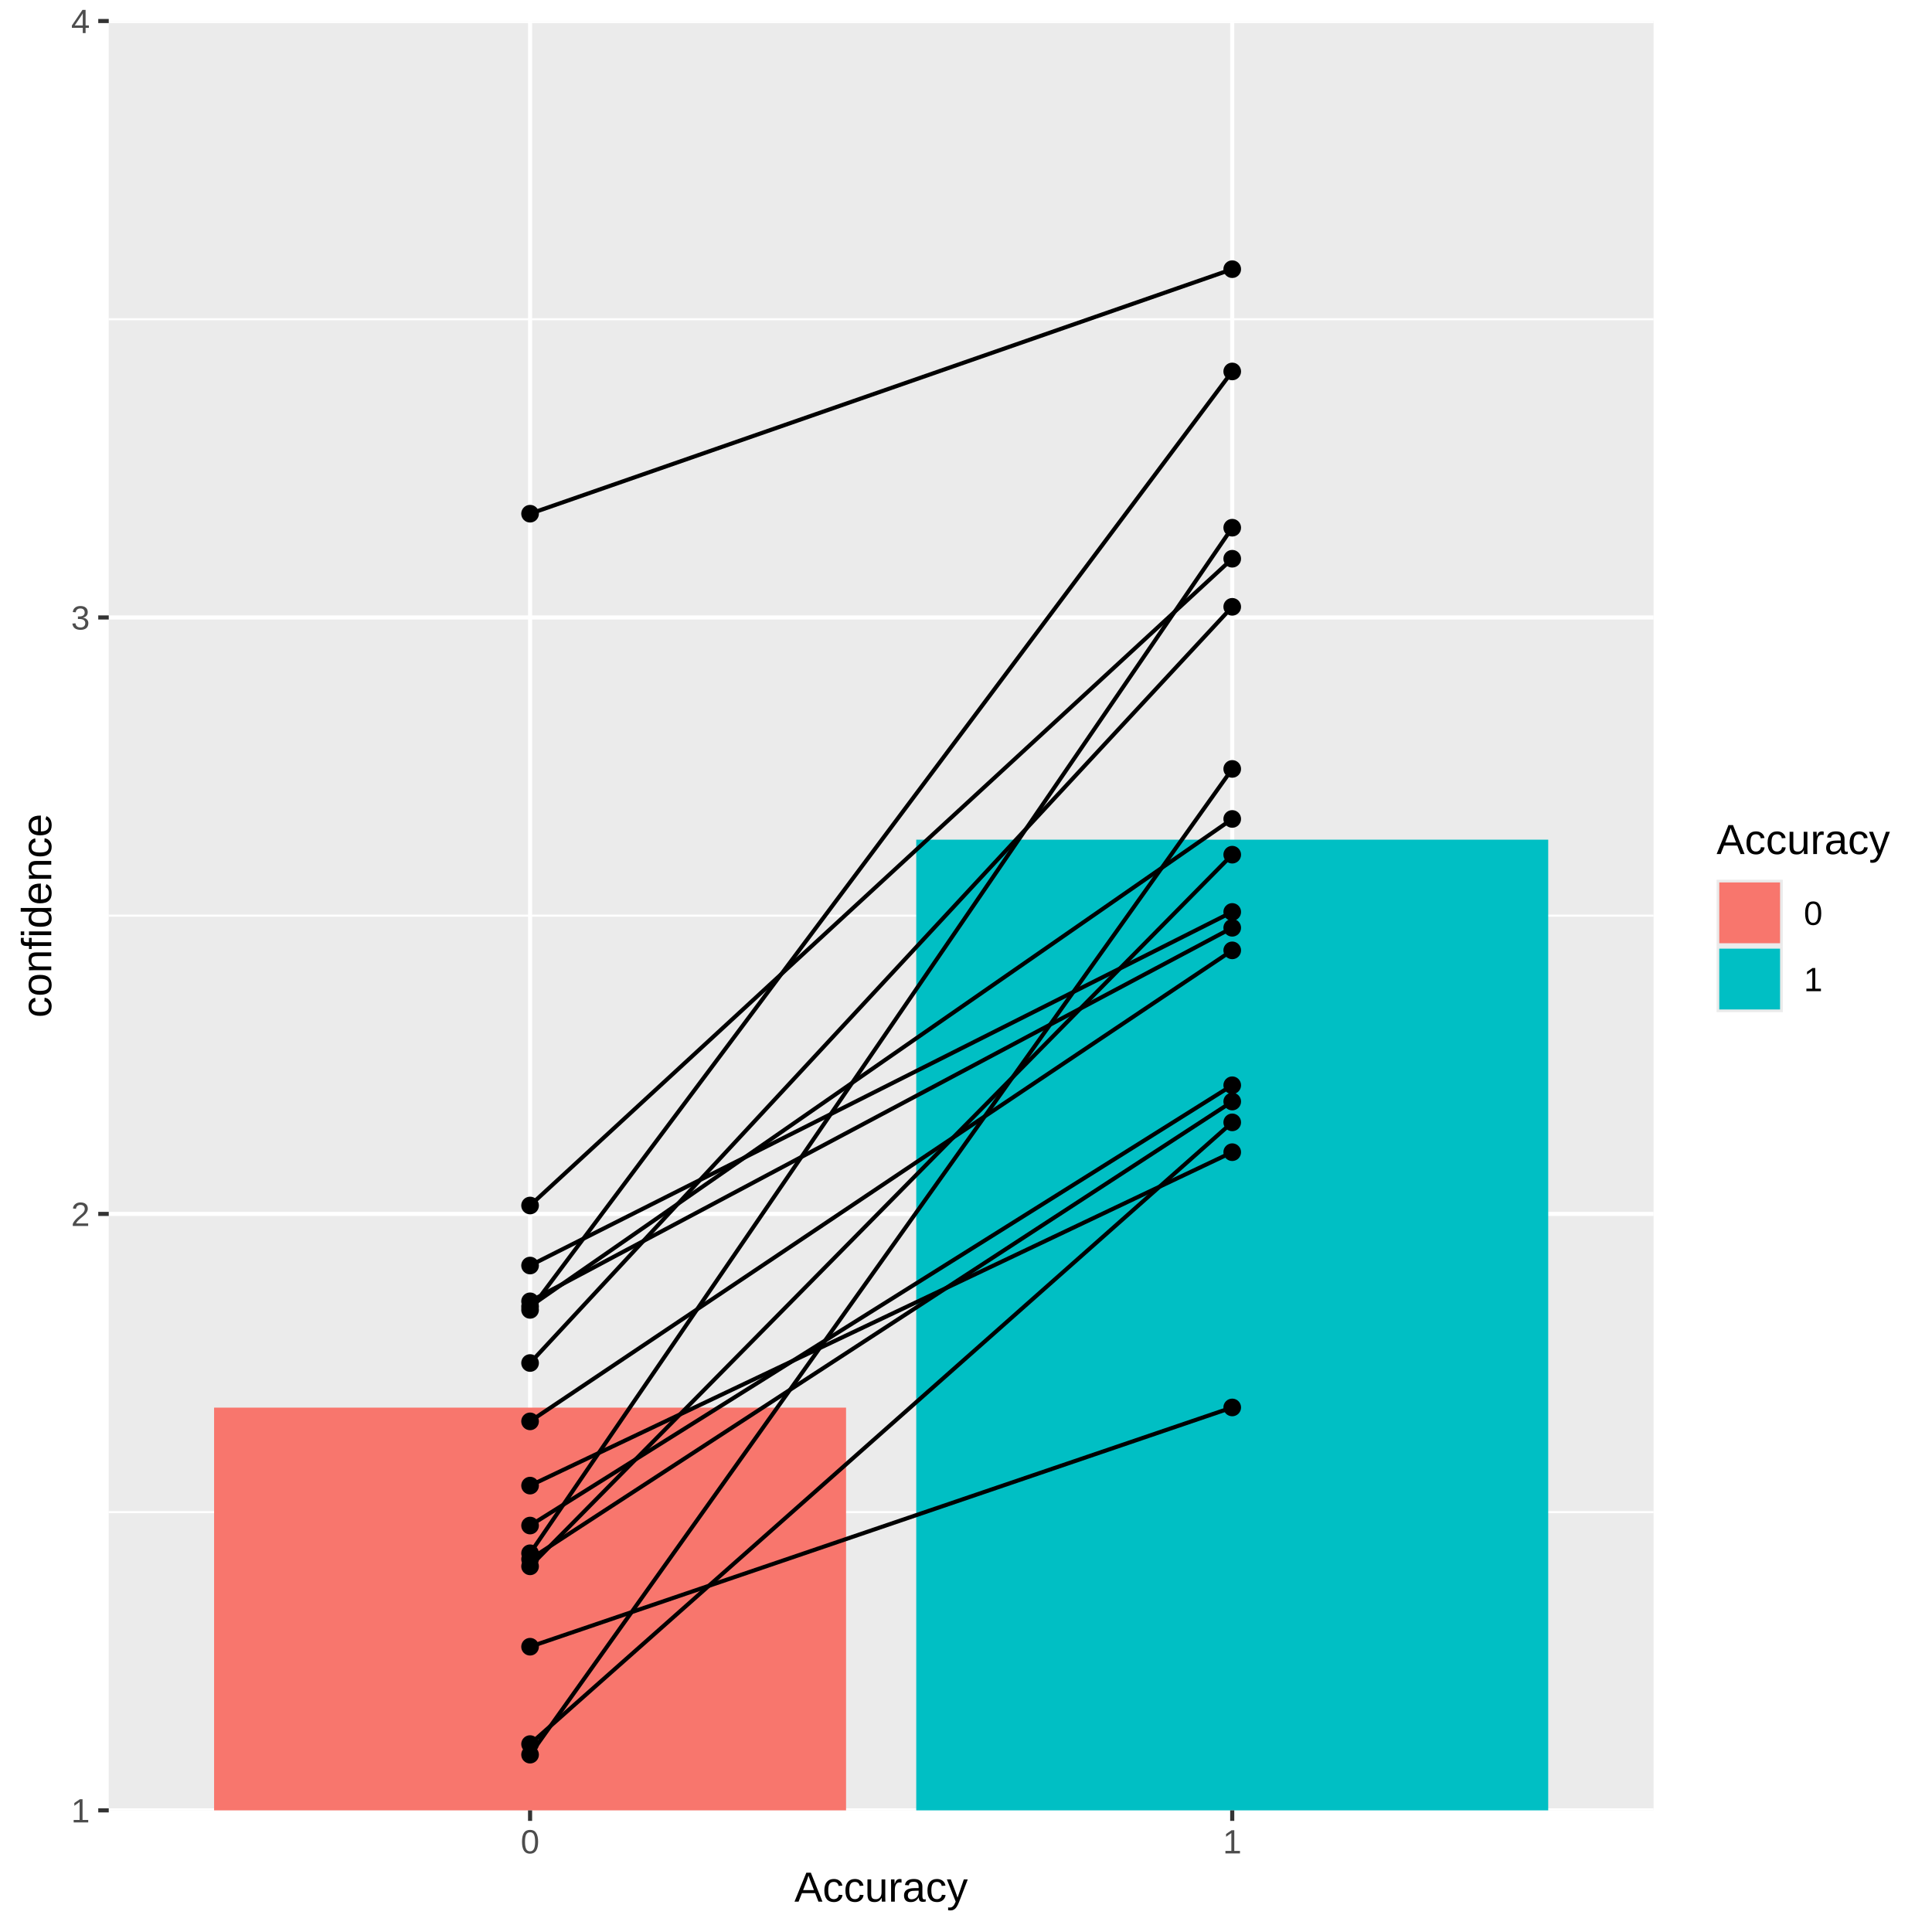
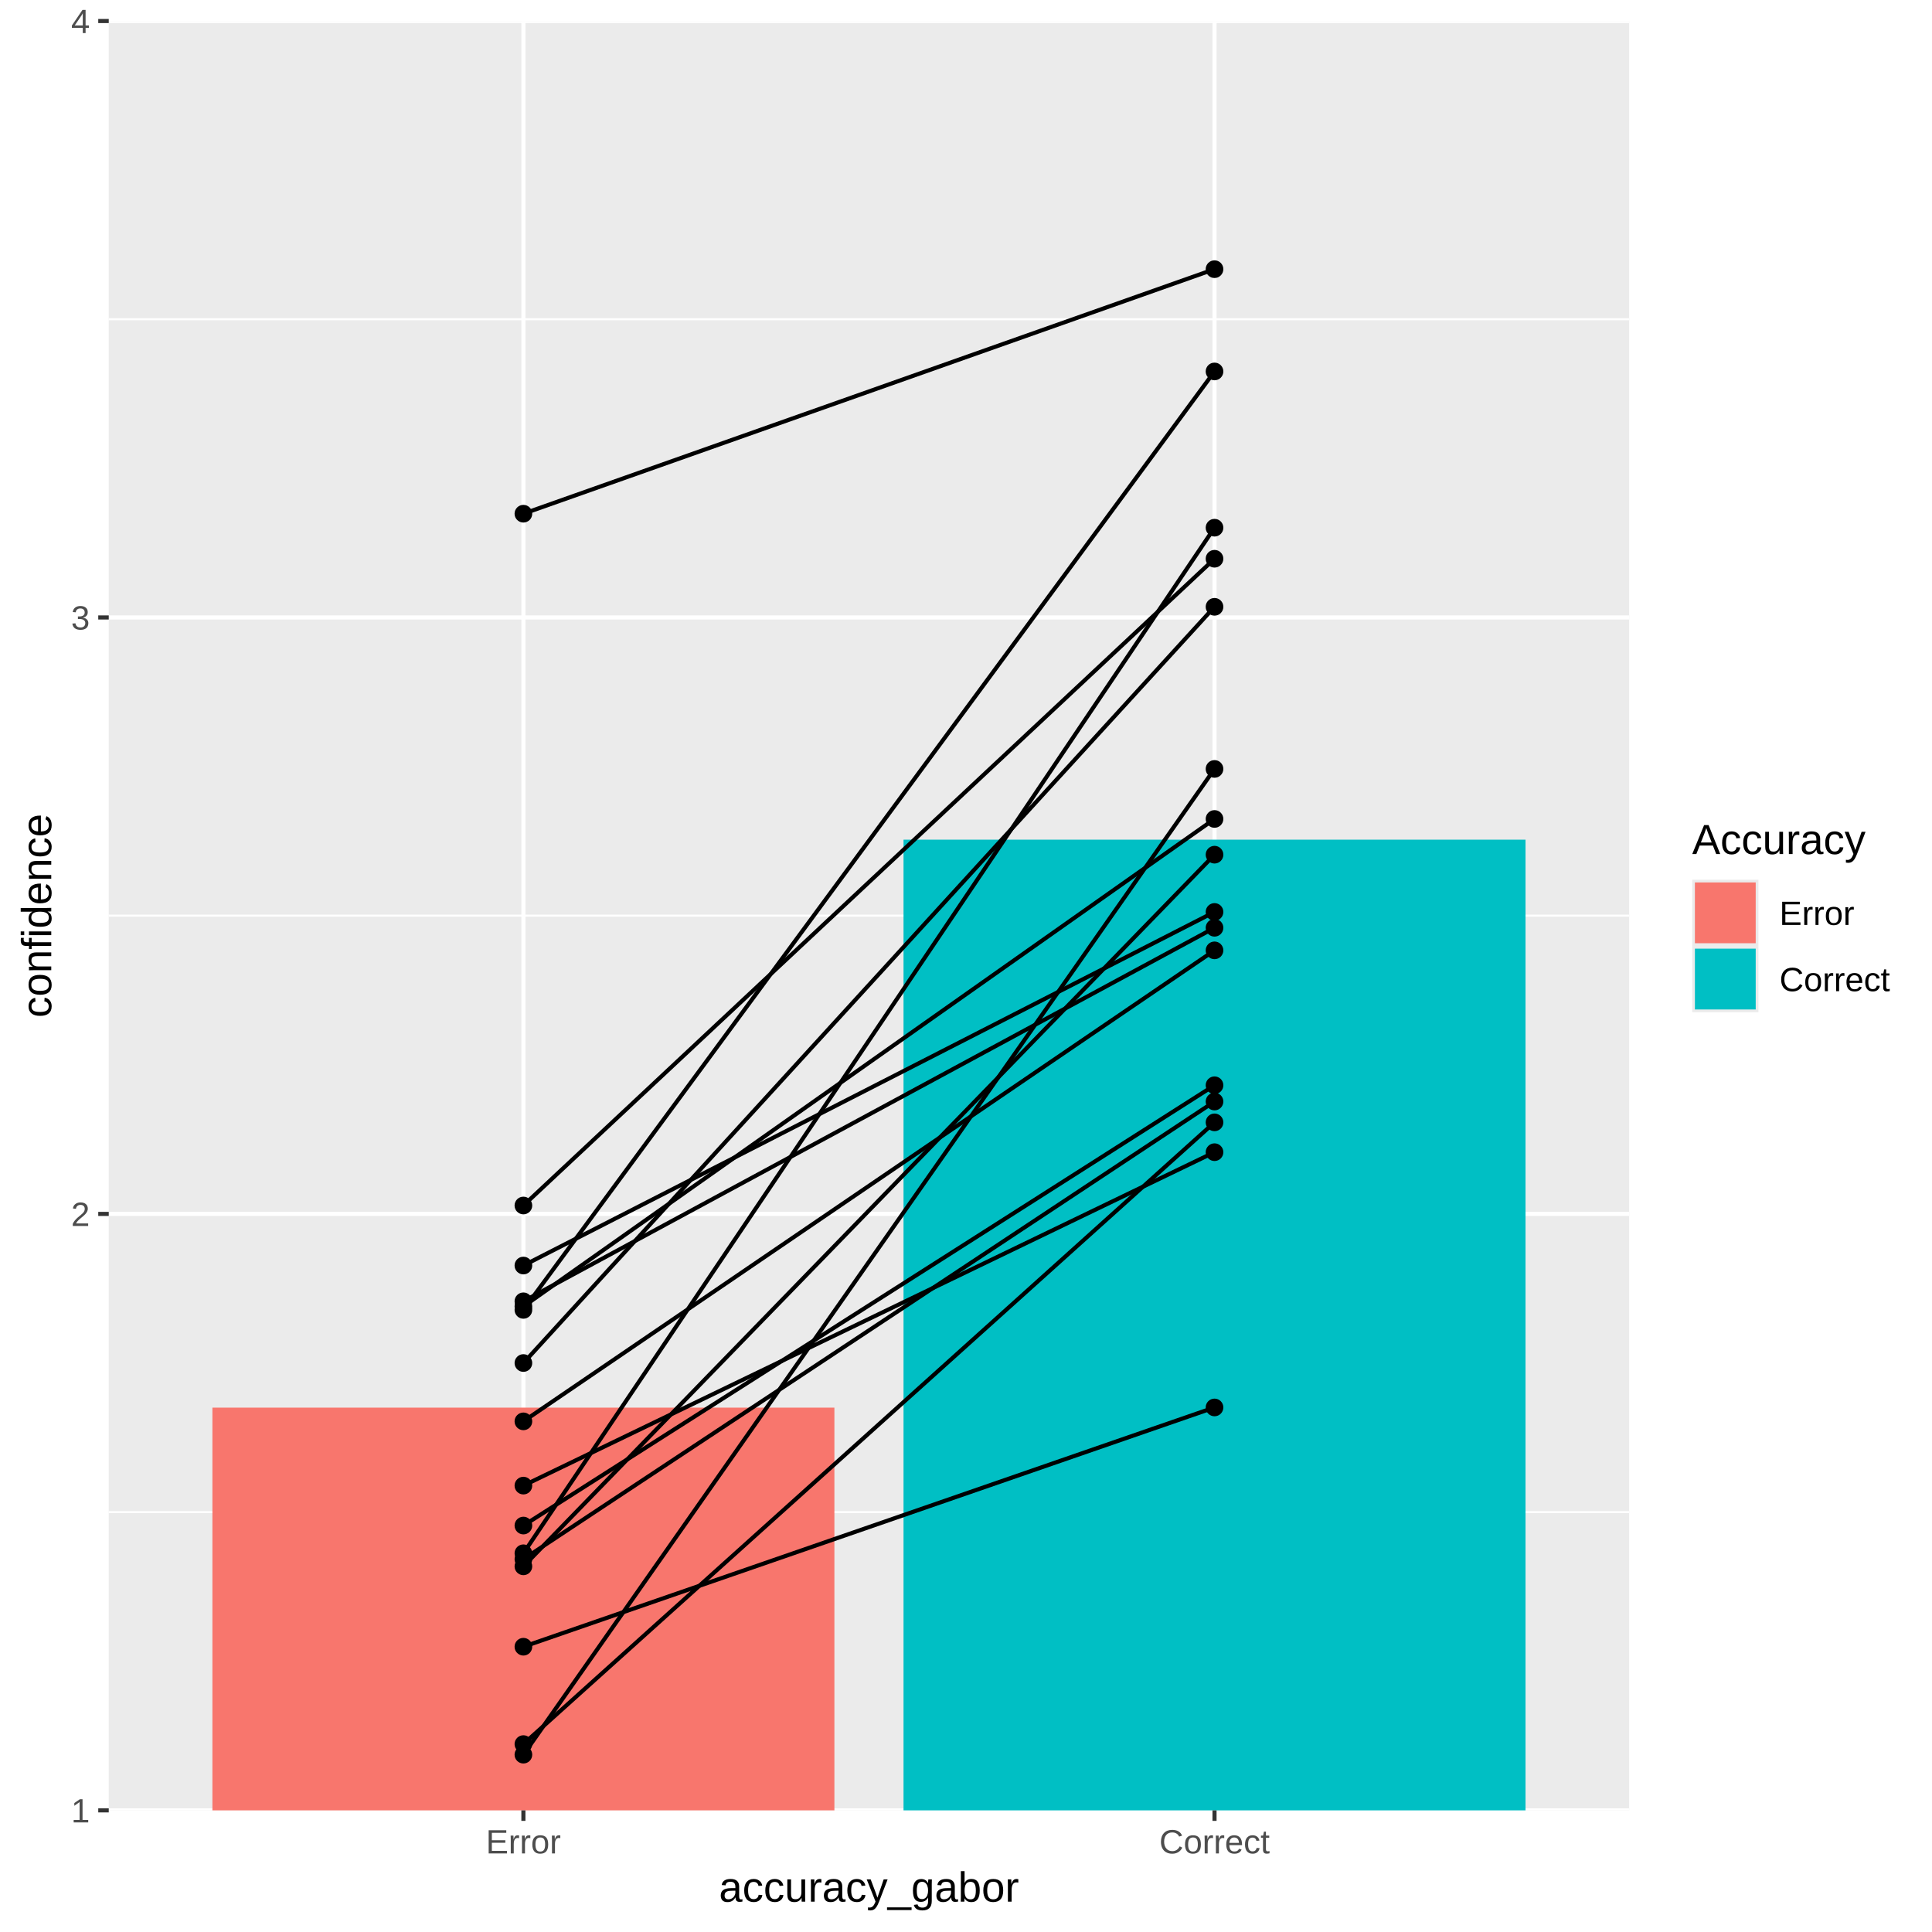
<svg xmlns="http://www.w3.org/2000/svg" class="svglite" width="504.00pt" height="504.00pt" viewBox="0 0 504.00 504.00">
  <defs>
    <style type="text/css">
    .svglite line, .svglite polyline, .svglite polygon, .svglite path, .svglite rect, .svglite circle {
      fill: none;
      stroke: #000000;
      stroke-linecap: round;
      stroke-linejoin: round;
      stroke-miterlimit: 10.00;
    }
    .svglite text {
      white-space: pre;
    }
  </style>
  </defs>
  <rect width="100%" height="100%" style="stroke: none; fill: #FFFFFF;" />
  <defs>
    <clipPath id="cpMC4wMHw1MDQuMDB8MC4wMHw1MDQuMDA=">
      <rect x="0.00" y="0.00" width="504.00" height="504.00" />
    </clipPath>
  </defs>
  <g clip-path="url(#cpMC4wMHw1MDQuMDB8MC4wMHw1MDQuMDA=)">
    <rect x="0.00" y="0.00" width="504.00" height="504.00" style="stroke-width: 1.07; stroke: #FFFFFF; fill: #FFFFFF;" />
  </g>
  <defs>
-     <clipPath id="cpMjguMzd8NDMxLjM2fDUuNDh8NDcyLjI3">
-       <rect x="28.37" y="5.48" width="402.99" height="466.79" />
+     <clipPath id="cpMjguMzd8NDI1LjAwfDUuNDh8NDcyLjI3">
+       <rect x="28.37" y="5.48" width="396.63" height="466.79" />
    </clipPath>
  </defs>
-   <g clip-path="url(#cpMjguMzd8NDMxLjM2fDUuNDh8NDcyLjI3)">
-     <rect x="28.37" y="5.48" width="402.99" height="466.79" style="stroke-width: 1.07; stroke: none; fill: #EBEBEB;" />
-     <polyline points="28.37,394.47 431.36,394.47 " style="stroke-width: 0.53; stroke: #FFFFFF; stroke-linecap: butt;" />
-     <polyline points="28.37,238.87 431.36,238.87 " style="stroke-width: 0.53; stroke: #FFFFFF; stroke-linecap: butt;" />
-     <polyline points="28.37,83.28 431.36,83.28 " style="stroke-width: 0.53; stroke: #FFFFFF; stroke-linecap: butt;" />
-     <polyline points="28.37,472.27 431.36,472.27 " style="stroke-width: 1.07; stroke: #FFFFFF; stroke-linecap: butt;" />
-     <polyline points="28.37,316.67 431.36,316.67 " style="stroke-width: 1.07; stroke: #FFFFFF; stroke-linecap: butt;" />
-     <polyline points="28.37,161.08 431.36,161.08 " style="stroke-width: 1.07; stroke: #FFFFFF; stroke-linecap: butt;" />
-     <polyline points="28.37,5.48 431.36,5.48 " style="stroke-width: 1.07; stroke: #FFFFFF; stroke-linecap: butt;" />
-     <polyline points="138.28,472.27 138.28,5.48 " style="stroke-width: 1.07; stroke: #FFFFFF; stroke-linecap: butt;" />
-     <polyline points="321.45,472.27 321.45,5.48 " style="stroke-width: 1.07; stroke: #FFFFFF; stroke-linecap: butt;" />
-     <rect x="55.85" y="367.21" width="164.86" height="260.65" style="stroke-width: 1.07; stroke: none; stroke-linecap: butt; stroke-linejoin: miter; fill: #F8766D;" />
-     <rect x="239.02" y="219.05" width="164.86" height="408.81" style="stroke-width: 1.07; stroke: none; stroke-linecap: butt; stroke-linejoin: miter; fill: #00BFC4;" />
-     <polyline points="138.28,406.75 321.45,287.36 " style="stroke-width: 1.07; stroke-linecap: butt;" />
-     <polyline points="138.28,429.58 321.45,367.16 " style="stroke-width: 1.07; stroke-linecap: butt;" />
-     <polyline points="138.28,457.74 321.45,200.59 " style="stroke-width: 1.07; stroke-linecap: butt;" />
-     <polyline points="138.28,387.55 321.45,300.57 " style="stroke-width: 1.07; stroke-linecap: butt;" />
-     <polyline points="138.28,405.20 321.45,137.66 " style="stroke-width: 1.07; stroke-linecap: butt;" />
-     <polyline points="138.28,397.97 321.45,283.11 " style="stroke-width: 1.07; stroke-linecap: butt;" />
-     <polyline points="138.28,408.61 321.45,222.96 " style="stroke-width: 1.07; stroke-linecap: butt;" />
-     <polyline points="138.28,370.79 321.45,247.92 " style="stroke-width: 1.07; stroke-linecap: butt;" />
-     <polyline points="138.28,340.81 321.45,213.64 " style="stroke-width: 1.07; stroke-linecap: butt;" />
-     <polyline points="138.28,339.47 321.45,242.03 " style="stroke-width: 1.07; stroke-linecap: butt;" />
-     <polyline points="138.28,355.57 321.45,158.30 " style="stroke-width: 1.07; stroke-linecap: butt;" />
-     <polyline points="138.28,134.01 321.45,70.22 " style="stroke-width: 1.07; stroke-linecap: butt;" />
-     <polyline points="138.28,454.98 321.45,292.79 " style="stroke-width: 1.07; stroke-linecap: butt;" />
-     <polyline points="138.28,330.14 321.45,237.90 " style="stroke-width: 1.07; stroke-linecap: butt;" />
-     <polyline points="138.28,314.48 321.45,145.76 " style="stroke-width: 1.07; stroke-linecap: butt;" />
-     <polyline points="138.28,341.71 321.45,96.90 " style="stroke-width: 1.07; stroke-linecap: butt;" />
-     <circle cx="138.28" cy="406.75" r="1.95" style="stroke-width: 0.71; fill: #000000;" />
-     <circle cx="321.45" cy="287.36" r="1.95" style="stroke-width: 0.71; fill: #000000;" />
-     <circle cx="138.28" cy="429.58" r="1.95" style="stroke-width: 0.71; fill: #000000;" />
-     <circle cx="321.45" cy="367.16" r="1.95" style="stroke-width: 0.71; fill: #000000;" />
-     <circle cx="138.28" cy="457.74" r="1.95" style="stroke-width: 0.71; fill: #000000;" />
-     <circle cx="321.45" cy="200.59" r="1.95" style="stroke-width: 0.71; fill: #000000;" />
-     <circle cx="138.28" cy="387.55" r="1.95" style="stroke-width: 0.71; fill: #000000;" />
-     <circle cx="321.45" cy="300.57" r="1.95" style="stroke-width: 0.71; fill: #000000;" />
-     <circle cx="138.28" cy="405.20" r="1.95" style="stroke-width: 0.71; fill: #000000;" />
-     <circle cx="321.45" cy="137.66" r="1.95" style="stroke-width: 0.71; fill: #000000;" />
-     <circle cx="138.28" cy="397.97" r="1.95" style="stroke-width: 0.71; fill: #000000;" />
-     <circle cx="321.45" cy="283.11" r="1.95" style="stroke-width: 0.71; fill: #000000;" />
-     <circle cx="138.28" cy="408.61" r="1.95" style="stroke-width: 0.71; fill: #000000;" />
-     <circle cx="321.45" cy="222.96" r="1.95" style="stroke-width: 0.71; fill: #000000;" />
-     <circle cx="138.28" cy="370.79" r="1.95" style="stroke-width: 0.71; fill: #000000;" />
-     <circle cx="321.45" cy="247.92" r="1.95" style="stroke-width: 0.71; fill: #000000;" />
-     <circle cx="138.28" cy="340.81" r="1.95" style="stroke-width: 0.71; fill: #000000;" />
-     <circle cx="321.45" cy="213.64" r="1.95" style="stroke-width: 0.71; fill: #000000;" />
-     <circle cx="138.28" cy="339.47" r="1.95" style="stroke-width: 0.71; fill: #000000;" />
-     <circle cx="321.45" cy="242.03" r="1.95" style="stroke-width: 0.71; fill: #000000;" />
-     <circle cx="138.28" cy="355.57" r="1.95" style="stroke-width: 0.71; fill: #000000;" />
-     <circle cx="321.45" cy="158.30" r="1.95" style="stroke-width: 0.71; fill: #000000;" />
-     <circle cx="138.28" cy="134.01" r="1.95" style="stroke-width: 0.71; fill: #000000;" />
-     <circle cx="321.45" cy="70.22" r="1.95" style="stroke-width: 0.71; fill: #000000;" />
-     <circle cx="138.28" cy="454.98" r="1.95" style="stroke-width: 0.71; fill: #000000;" />
-     <circle cx="321.45" cy="292.79" r="1.95" style="stroke-width: 0.71; fill: #000000;" />
-     <circle cx="138.28" cy="330.14" r="1.95" style="stroke-width: 0.71; fill: #000000;" />
-     <circle cx="321.45" cy="237.90" r="1.95" style="stroke-width: 0.71; fill: #000000;" />
-     <circle cx="138.28" cy="314.48" r="1.95" style="stroke-width: 0.71; fill: #000000;" />
-     <circle cx="321.45" cy="145.76" r="1.95" style="stroke-width: 0.71; fill: #000000;" />
-     <circle cx="138.28" cy="341.71" r="1.95" style="stroke-width: 0.71; fill: #000000;" />
-     <circle cx="321.45" cy="96.90" r="1.95" style="stroke-width: 0.71; fill: #000000;" />
+   <g clip-path="url(#cpMjguMzd8NDI1LjAwfDUuNDh8NDcyLjI3)">
+     <rect x="28.37" y="5.48" width="396.63" height="466.79" style="stroke-width: 1.07; stroke: none; fill: #EBEBEB;" />
+     <polyline points="28.37,394.47 425.00,394.47 " style="stroke-width: 0.53; stroke: #FFFFFF; stroke-linecap: butt;" />
+     <polyline points="28.37,238.87 425.00,238.87 " style="stroke-width: 0.53; stroke: #FFFFFF; stroke-linecap: butt;" />
+     <polyline points="28.37,83.28 425.00,83.28 " style="stroke-width: 0.53; stroke: #FFFFFF; stroke-linecap: butt;" />
+     <polyline points="28.37,472.27 425.00,472.27 " style="stroke-width: 1.07; stroke: #FFFFFF; stroke-linecap: butt;" />
+     <polyline points="28.37,316.67 425.00,316.67 " style="stroke-width: 1.07; stroke: #FFFFFF; stroke-linecap: butt;" />
+     <polyline points="28.37,161.08 425.00,161.08 " style="stroke-width: 1.07; stroke: #FFFFFF; stroke-linecap: butt;" />
+     <polyline points="28.37,5.48 425.00,5.48 " style="stroke-width: 1.07; stroke: #FFFFFF; stroke-linecap: butt;" />
+     <polyline points="136.54,472.27 136.54,5.48 " style="stroke-width: 1.07; stroke: #FFFFFF; stroke-linecap: butt;" />
+     <polyline points="316.83,472.27 316.83,5.48 " style="stroke-width: 1.07; stroke: #FFFFFF; stroke-linecap: butt;" />
+     <rect x="55.41" y="367.21" width="162.26" height="260.65" style="stroke-width: 1.07; stroke: none; stroke-linecap: butt; stroke-linejoin: miter; fill: #F8766D;" />
+     <rect x="235.70" y="219.05" width="162.26" height="408.81" style="stroke-width: 1.07; stroke: none; stroke-linecap: butt; stroke-linejoin: miter; fill: #00BFC4;" />
+     <polyline points="136.54,406.75 316.83,287.36 " style="stroke-width: 1.07; stroke-linecap: butt;" />
+     <polyline points="136.54,429.58 316.83,367.16 " style="stroke-width: 1.07; stroke-linecap: butt;" />
+     <polyline points="136.54,457.74 316.83,200.59 " style="stroke-width: 1.07; stroke-linecap: butt;" />
+     <polyline points="136.54,387.55 316.83,300.57 " style="stroke-width: 1.07; stroke-linecap: butt;" />
+     <polyline points="136.54,405.20 316.83,137.66 " style="stroke-width: 1.07; stroke-linecap: butt;" />
+     <polyline points="136.54,397.97 316.83,283.11 " style="stroke-width: 1.07; stroke-linecap: butt;" />
+     <polyline points="136.54,408.61 316.83,222.96 " style="stroke-width: 1.07; stroke-linecap: butt;" />
+     <polyline points="136.54,370.79 316.83,247.92 " style="stroke-width: 1.07; stroke-linecap: butt;" />
+     <polyline points="136.54,340.81 316.83,213.64 " style="stroke-width: 1.07; stroke-linecap: butt;" />
+     <polyline points="136.54,339.47 316.83,242.03 " style="stroke-width: 1.07; stroke-linecap: butt;" />
+     <polyline points="136.54,355.57 316.83,158.30 " style="stroke-width: 1.07; stroke-linecap: butt;" />
+     <polyline points="136.54,134.01 316.83,70.22 " style="stroke-width: 1.07; stroke-linecap: butt;" />
+     <polyline points="136.54,454.98 316.83,292.79 " style="stroke-width: 1.07; stroke-linecap: butt;" />
+     <polyline points="136.54,330.14 316.83,237.90 " style="stroke-width: 1.07; stroke-linecap: butt;" />
+     <polyline points="136.54,314.48 316.83,145.76 " style="stroke-width: 1.07; stroke-linecap: butt;" />
+     <polyline points="136.54,341.71 316.83,96.90 " style="stroke-width: 1.07; stroke-linecap: butt;" />
+     <circle cx="136.54" cy="406.75" r="1.95" style="stroke-width: 0.71; fill: #000000;" />
+     <circle cx="316.83" cy="287.36" r="1.95" style="stroke-width: 0.71; fill: #000000;" />
+     <circle cx="136.54" cy="429.58" r="1.95" style="stroke-width: 0.71; fill: #000000;" />
+     <circle cx="316.83" cy="367.16" r="1.95" style="stroke-width: 0.71; fill: #000000;" />
+     <circle cx="136.54" cy="457.74" r="1.95" style="stroke-width: 0.71; fill: #000000;" />
+     <circle cx="316.83" cy="200.59" r="1.95" style="stroke-width: 0.71; fill: #000000;" />
+     <circle cx="136.54" cy="387.55" r="1.95" style="stroke-width: 0.71; fill: #000000;" />
+     <circle cx="316.83" cy="300.57" r="1.95" style="stroke-width: 0.71; fill: #000000;" />
+     <circle cx="136.54" cy="405.20" r="1.95" style="stroke-width: 0.71; fill: #000000;" />
+     <circle cx="316.83" cy="137.66" r="1.95" style="stroke-width: 0.71; fill: #000000;" />
+     <circle cx="136.54" cy="397.97" r="1.95" style="stroke-width: 0.71; fill: #000000;" />
+     <circle cx="316.83" cy="283.11" r="1.95" style="stroke-width: 0.71; fill: #000000;" />
+     <circle cx="136.54" cy="408.61" r="1.95" style="stroke-width: 0.71; fill: #000000;" />
+     <circle cx="316.83" cy="222.96" r="1.95" style="stroke-width: 0.71; fill: #000000;" />
+     <circle cx="136.54" cy="370.79" r="1.95" style="stroke-width: 0.71; fill: #000000;" />
+     <circle cx="316.83" cy="247.92" r="1.95" style="stroke-width: 0.71; fill: #000000;" />
+     <circle cx="136.54" cy="340.81" r="1.95" style="stroke-width: 0.71; fill: #000000;" />
+     <circle cx="316.83" cy="213.64" r="1.95" style="stroke-width: 0.71; fill: #000000;" />
+     <circle cx="136.54" cy="339.47" r="1.95" style="stroke-width: 0.71; fill: #000000;" />
+     <circle cx="316.83" cy="242.03" r="1.95" style="stroke-width: 0.71; fill: #000000;" />
+     <circle cx="136.54" cy="355.57" r="1.95" style="stroke-width: 0.71; fill: #000000;" />
+     <circle cx="316.83" cy="158.30" r="1.95" style="stroke-width: 0.71; fill: #000000;" />
+     <circle cx="136.54" cy="134.01" r="1.95" style="stroke-width: 0.71; fill: #000000;" />
+     <circle cx="316.83" cy="70.22" r="1.95" style="stroke-width: 0.71; fill: #000000;" />
+     <circle cx="136.54" cy="454.98" r="1.95" style="stroke-width: 0.71; fill: #000000;" />
+     <circle cx="316.83" cy="292.79" r="1.95" style="stroke-width: 0.71; fill: #000000;" />
+     <circle cx="136.54" cy="330.14" r="1.95" style="stroke-width: 0.71; fill: #000000;" />
+     <circle cx="316.83" cy="237.90" r="1.95" style="stroke-width: 0.71; fill: #000000;" />
+     <circle cx="136.54" cy="314.48" r="1.95" style="stroke-width: 0.71; fill: #000000;" />
+     <circle cx="316.83" cy="145.76" r="1.95" style="stroke-width: 0.71; fill: #000000;" />
+     <circle cx="136.54" cy="341.71" r="1.95" style="stroke-width: 0.71; fill: #000000;" />
+     <circle cx="316.83" cy="96.90" r="1.95" style="stroke-width: 0.71; fill: #000000;" />
  </g>
  <g clip-path="url(#cpMC4wMHw1MDQuMDB8MC4wMHw1MDQuMDA=)">
    <text x="23.44" y="475.42" text-anchor="end" style="font-size: 8.80px;fill: #4D4D4D; font-family: &quot;Arial&quot;;" textLength="4.90px" lengthAdjust="spacingAndGlyphs">1</text>
    <text x="23.44" y="319.82" text-anchor="end" style="font-size: 8.80px;fill: #4D4D4D; font-family: &quot;Arial&quot;;" textLength="4.90px" lengthAdjust="spacingAndGlyphs">2</text>
    <text x="23.44" y="164.23" text-anchor="end" style="font-size: 8.80px;fill: #4D4D4D; font-family: &quot;Arial&quot;;" textLength="4.90px" lengthAdjust="spacingAndGlyphs">3</text>
    <text x="23.44" y="8.63" text-anchor="end" style="font-size: 8.80px;fill: #4D4D4D; font-family: &quot;Arial&quot;;" textLength="4.90px" lengthAdjust="spacingAndGlyphs">4</text>
    <polyline points="25.63,472.27 28.37,472.27 " style="stroke-width: 1.07; stroke: #333333; stroke-linecap: butt;" />
    <polyline points="25.63,316.67 28.37,316.67 " style="stroke-width: 1.07; stroke: #333333; stroke-linecap: butt;" />
    <polyline points="25.63,161.08 28.37,161.08 " style="stroke-width: 1.07; stroke: #333333; stroke-linecap: butt;" />
    <polyline points="25.63,5.48 28.37,5.48 " style="stroke-width: 1.07; stroke: #333333; stroke-linecap: butt;" />
-     <polyline points="138.28,475.01 138.28,472.27 " style="stroke-width: 1.07; stroke: #333333; stroke-linecap: butt;" />
-     <polyline points="321.45,475.01 321.45,472.27 " style="stroke-width: 1.07; stroke: #333333; stroke-linecap: butt;" />
-     <text x="138.28" y="483.50" text-anchor="middle" style="font-size: 8.80px;fill: #4D4D4D; font-family: &quot;Arial&quot;;" textLength="4.90px" lengthAdjust="spacingAndGlyphs">0</text>
-     <text x="321.45" y="483.50" text-anchor="middle" style="font-size: 8.80px;fill: #4D4D4D; font-family: &quot;Arial&quot;;" textLength="4.90px" lengthAdjust="spacingAndGlyphs">1</text>
-     <text x="229.86" y="496.09" text-anchor="middle" style="font-size: 11.00px; font-family: &quot;Arial&quot;;" textLength="45.24px" lengthAdjust="spacingAndGlyphs">Accuracy</text>
+     <polyline points="136.54,475.01 136.54,472.27 " style="stroke-width: 1.07; stroke: #333333; stroke-linecap: butt;" />
+     <polyline points="316.83,475.01 316.83,472.27 " style="stroke-width: 1.07; stroke: #333333; stroke-linecap: butt;" />
+     <text x="136.54" y="483.50" text-anchor="middle" style="font-size: 8.80px;fill: #4D4D4D; font-family: &quot;Arial&quot;;" textLength="19.56px" lengthAdjust="spacingAndGlyphs">Error</text>
+     <text x="316.83" y="483.50" text-anchor="middle" style="font-size: 8.80px;fill: #4D4D4D; font-family: &quot;Arial&quot;;" textLength="28.84px" lengthAdjust="spacingAndGlyphs">Correct</text>
+     <text x="226.69" y="496.09" text-anchor="middle" style="font-size: 11.00px; font-family: &quot;Arial&quot;;" textLength="78.29px" lengthAdjust="spacingAndGlyphs">accuracy_gabor</text>
    <text transform="translate(13.37,238.87) rotate(-90)" text-anchor="middle" style="font-size: 11.00px; font-family: &quot;Arial&quot;;" textLength="53.22px" lengthAdjust="spacingAndGlyphs">confidence</text>
-     <rect x="442.32" y="208.21" width="56.20" height="61.32" style="stroke-width: 1.07; stroke: none; fill: #FFFFFF;" />
-     <text x="447.80" y="222.80" style="font-size: 11.00px; font-family: &quot;Arial&quot;;" textLength="45.24px" lengthAdjust="spacingAndGlyphs">Accuracy</text>
-     <rect x="447.80" y="229.49" width="17.28" height="17.28" style="stroke-width: 1.07; stroke: none; fill: #EBEBEB;" />
-     <rect x="448.50" y="230.20" width="15.86" height="15.86" style="stroke-width: 1.07; stroke: none; stroke-linecap: butt; stroke-linejoin: miter; fill: #F8766D;" />
-     <rect x="447.80" y="246.77" width="17.28" height="17.28" style="stroke-width: 1.07; stroke: none; fill: #EBEBEB;" />
-     <rect x="448.50" y="247.48" width="15.86" height="15.86" style="stroke-width: 1.07; stroke: none; stroke-linecap: butt; stroke-linejoin: miter; fill: #00BFC4;" />
-     <text x="470.56" y="241.29" style="font-size: 8.80px; font-family: &quot;Arial&quot;;" textLength="4.90px" lengthAdjust="spacingAndGlyphs">0</text>
-     <text x="470.56" y="258.57" style="font-size: 8.80px; font-family: &quot;Arial&quot;;" textLength="4.90px" lengthAdjust="spacingAndGlyphs">1</text>
+     <rect x="435.96" y="208.21" width="62.56" height="61.32" style="stroke-width: 1.07; stroke: none; fill: #FFFFFF;" />
+     <text x="441.44" y="222.80" style="font-size: 11.00px; font-family: &quot;Arial&quot;;" textLength="45.24px" lengthAdjust="spacingAndGlyphs">Accuracy</text>
+     <rect x="441.44" y="229.49" width="17.28" height="17.28" style="stroke-width: 1.07; stroke: none; fill: #EBEBEB;" />
+     <rect x="442.15" y="230.20" width="15.86" height="15.86" style="stroke-width: 1.07; stroke: none; stroke-linecap: butt; stroke-linejoin: miter; fill: #F8766D;" />
+     <rect x="441.44" y="246.77" width="17.28" height="17.28" style="stroke-width: 1.07; stroke: none; fill: #EBEBEB;" />
+     <rect x="442.15" y="247.48" width="15.86" height="15.86" style="stroke-width: 1.07; stroke: none; stroke-linecap: butt; stroke-linejoin: miter; fill: #00BFC4;" />
+     <text x="464.20" y="241.29" style="font-size: 8.80px; font-family: &quot;Arial&quot;;" textLength="19.56px" lengthAdjust="spacingAndGlyphs">Error</text>
+     <text x="464.20" y="258.57" style="font-size: 8.80px; font-family: &quot;Arial&quot;;" textLength="28.84px" lengthAdjust="spacingAndGlyphs">Correct</text>
  </g>
</svg>
